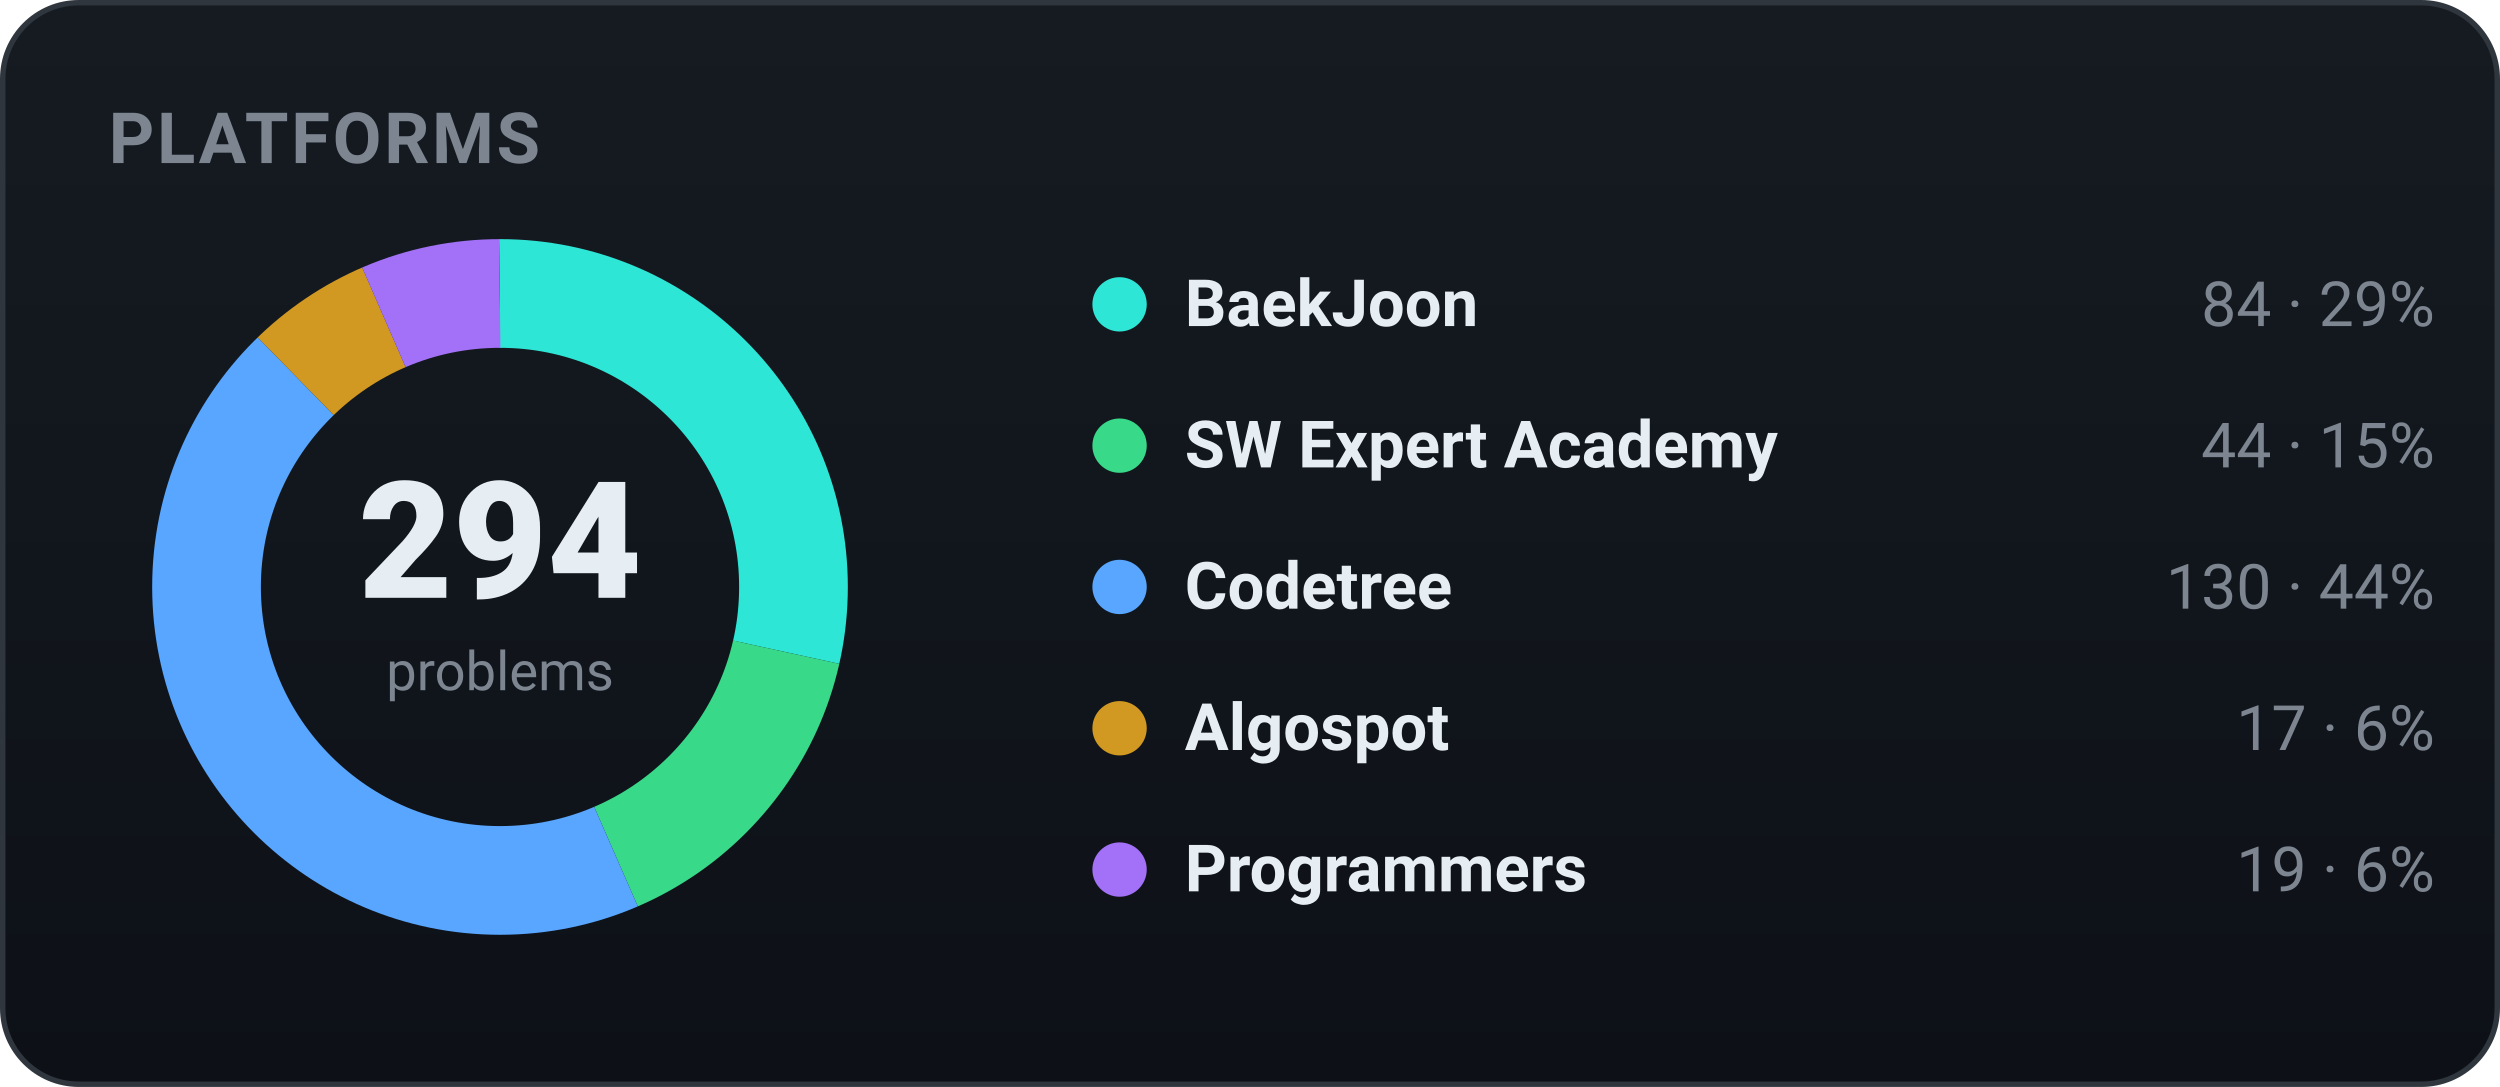
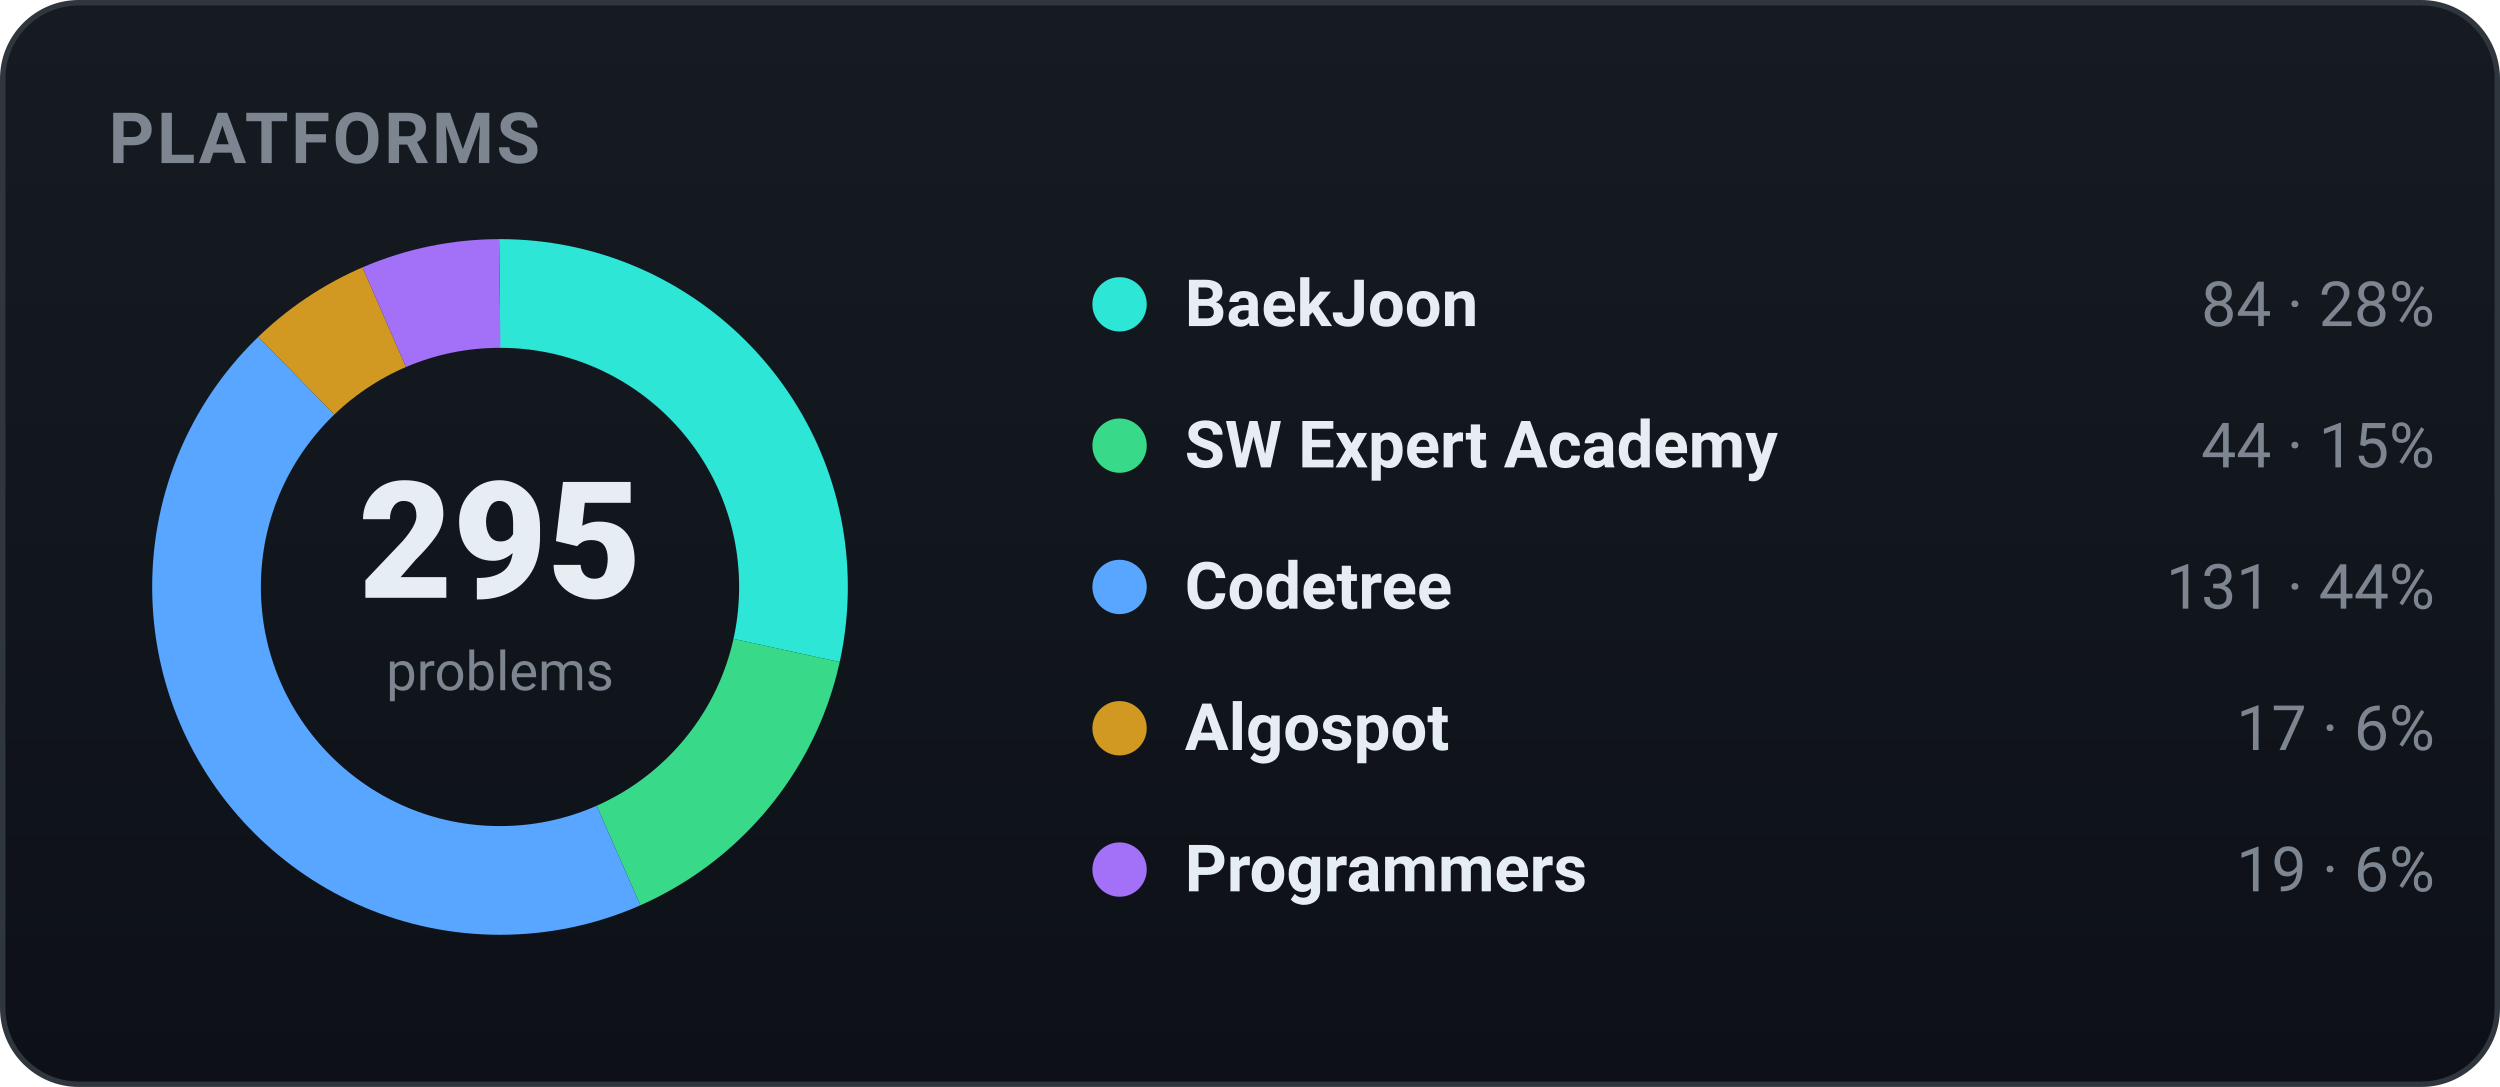
<svg xmlns="http://www.w3.org/2000/svg" width="460" height="200" viewBox="0 0 460 200" role="img" font-family="-apple-system,BlinkMacSystemFont,'Segoe UI',Roboto,'Apple SD Gothic Neo','Malgun Gothic',sans-serif">
  <defs>
    <linearGradient id="bgg" x1="0" y1="0" x2="0" y2="1">
      <stop offset="0" stop-color="#161b22" />
      <stop offset="1" stop-color="#0d1117" />
    </linearGradient>
  </defs>
  <rect x="0.5" y="0.5" width="459" height="199" rx="14" fill="url(#bgg)" stroke="#30363d" />
  <text x="20" y="30" font-family="-apple-system,BlinkMacSystemFont,'Segoe UI',Roboto,'Apple SD Gothic Neo','Malgun Gothic',sans-serif" font-size="13" font-weight="700" fill="#7d8590" letter-spacing="0.5">PLATFORMS</text>
-   <circle cx="92" cy="108" r="54" fill="none" stroke="#2ee6d6" stroke-width="20" stroke-dasharray="96.94 242.35" stroke-dashoffset="-0.00" transform="rotate(-90 92 108)" />
-   <circle cx="92" cy="108" r="54" fill="none" stroke="#39d98a" stroke-width="20" stroke-dasharray="50.78 288.51" stroke-dashoffset="-96.94" transform="rotate(-90 92 108)" />
-   <circle cx="92" cy="108" r="54" fill="none" stroke="#58a6ff" stroke-width="20" stroke-dasharray="150.03 189.26" stroke-dashoffset="-147.72" transform="rotate(-90 92 108)" />
-   <circle cx="92" cy="108" r="54" fill="none" stroke="#d29922" stroke-width="20" stroke-dasharray="19.62 319.67" stroke-dashoffset="-297.75" transform="rotate(-90 92 108)" />
-   <circle cx="92" cy="108" r="54" fill="none" stroke="#a371f7" stroke-width="20" stroke-dasharray="21.93 317.36" stroke-dashoffset="-317.36" transform="rotate(-90 92 108)" />
-   <text x="92" y="110" text-anchor="middle" font-size="30" font-weight="800" fill="#e6edf3">294</text>
+   <circle cx="92" cy="108" r="54" fill="none" stroke="#2ee6d6" stroke-width="20" stroke-dasharray="96.61 242.68" stroke-dashoffset="-0.00" transform="rotate(-90 92 108)" />
+   <circle cx="92" cy="108" r="54" fill="none" stroke="#39d98a" stroke-width="20" stroke-dasharray="50.61 288.69" stroke-dashoffset="-96.61" transform="rotate(-90 92 108)" />
+   <circle cx="92" cy="108" r="54" fill="none" stroke="#58a6ff" stroke-width="20" stroke-dasharray="150.67 188.62" stroke-dashoffset="-147.22" transform="rotate(-90 92 108)" />
+   <circle cx="92" cy="108" r="54" fill="none" stroke="#d29922" stroke-width="20" stroke-dasharray="19.55 319.74" stroke-dashoffset="-297.89" transform="rotate(-90 92 108)" />
+   <circle cx="92" cy="108" r="54" fill="none" stroke="#a371f7" stroke-width="20" stroke-dasharray="21.85 317.44" stroke-dashoffset="-317.44" transform="rotate(-90 92 108)" />
+   <text x="92" y="110" text-anchor="middle" font-size="30" font-weight="800" fill="#e6edf3">295</text>
  <text x="92" y="127" text-anchor="middle" font-size="10" fill="#7d8590">problems</text>
  <circle cx="206" cy="56" r="5" fill="#2ee6d6" />
  <text x="218" y="60" font-size="12" font-weight="600" fill="#e6edf3">BaekJoon</text>
-   <text x="448" y="60" text-anchor="end" font-size="11.5" fill="#7d8590">84 · 29%</text>
+   <text x="448" y="60" text-anchor="end" font-size="11.5" fill="#7d8590">84 · 28%</text>
  <circle cx="206" cy="82" r="5" fill="#39d98a" />
  <text x="218" y="86" font-size="12" font-weight="600" fill="#e6edf3">SW Expert Academy</text>
  <text x="448" y="86" text-anchor="end" font-size="11.5" fill="#7d8590">44 · 15%</text>
  <circle cx="206" cy="108" r="5" fill="#58a6ff" />
  <text x="218" y="112" font-size="12" font-weight="600" fill="#e6edf3">Codetree</text>
-   <text x="448" y="112" text-anchor="end" font-size="11.5" fill="#7d8590">130 · 44%</text>
+   <text x="448" y="112" text-anchor="end" font-size="11.5" fill="#7d8590">131 · 44%</text>
  <circle cx="206" cy="134" r="5" fill="#d29922" />
  <text x="218" y="138" font-size="12" font-weight="600" fill="#e6edf3">Algospot</text>
  <text x="448" y="138" text-anchor="end" font-size="11.5" fill="#7d8590">17 · 6%</text>
  <circle cx="206" cy="160" r="5" fill="#a371f7" />
  <text x="218" y="164" font-size="12" font-weight="600" fill="#e6edf3">Programmers</text>
  <text x="448" y="164" text-anchor="end" font-size="11.5" fill="#7d8590">19 · 6%</text>
</svg>
